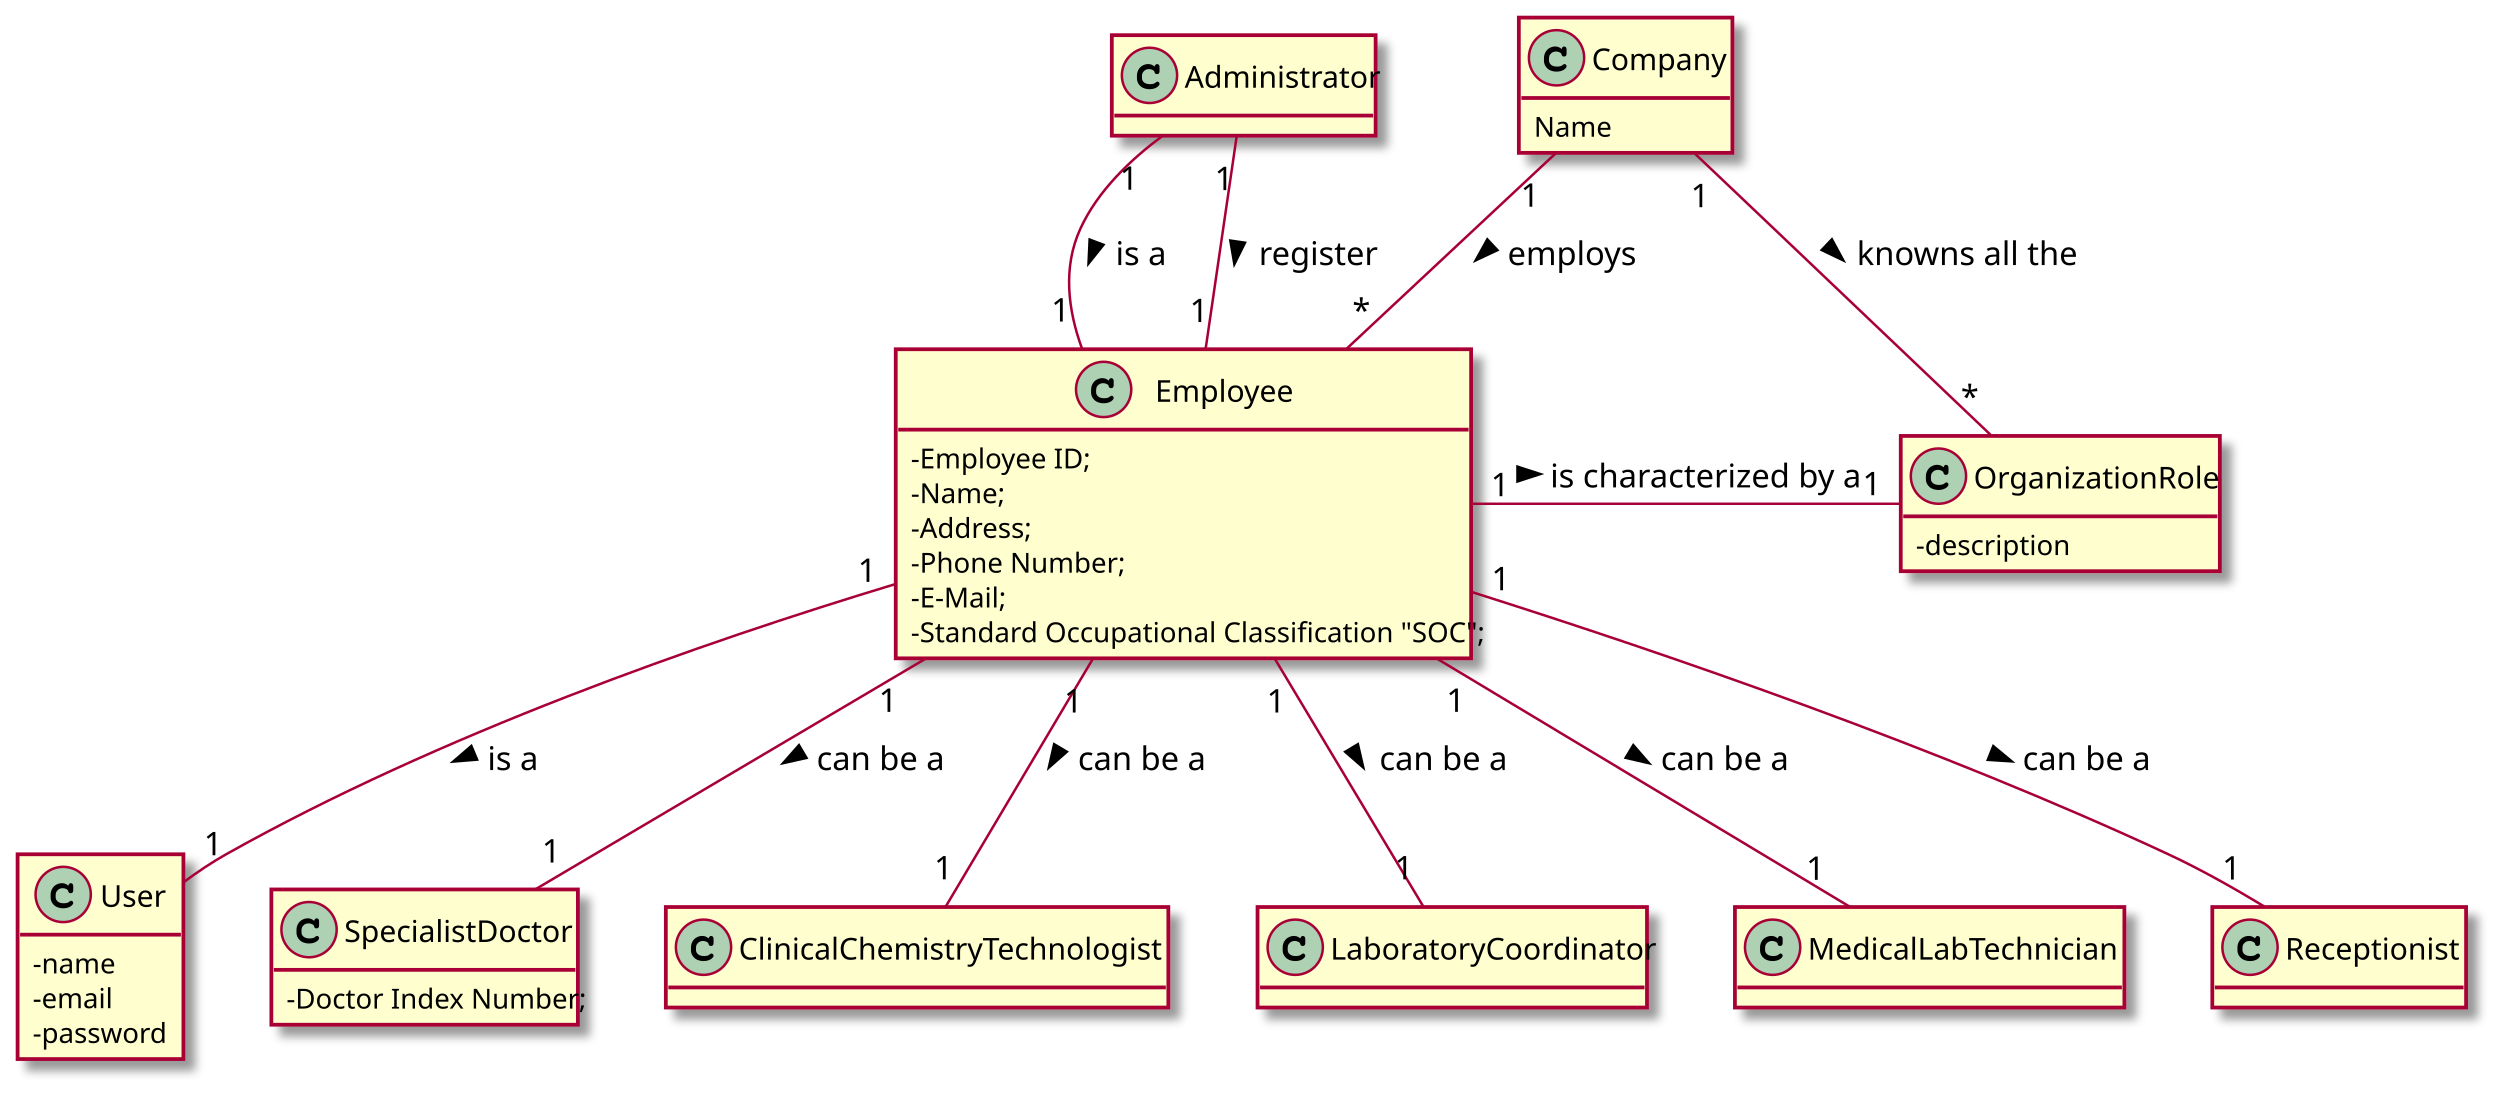
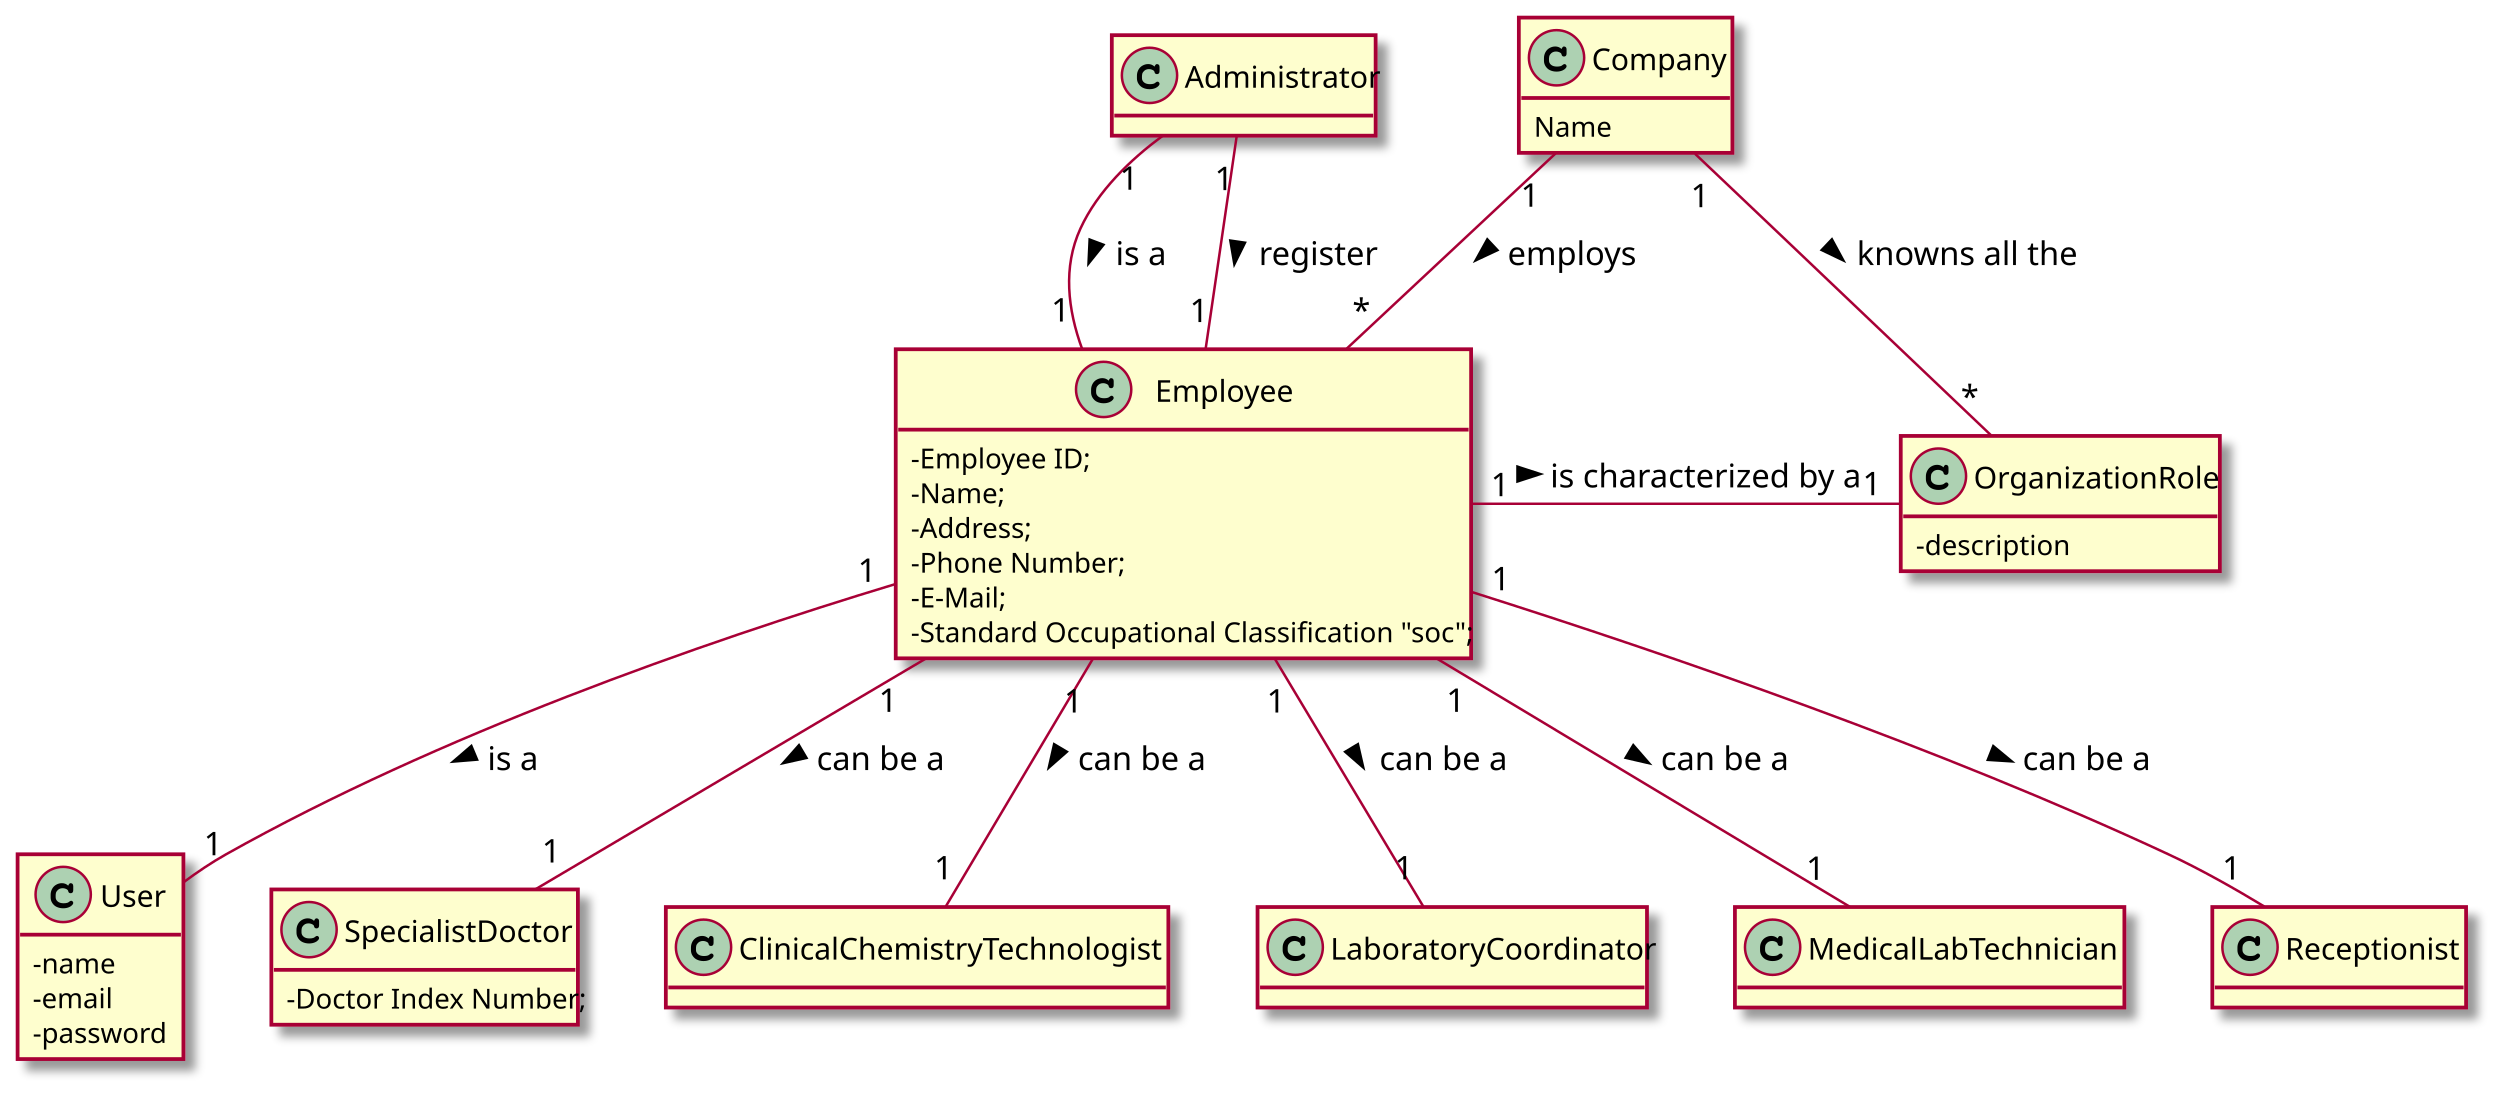
<svg xmlns="http://www.w3.org/2000/svg" contentScriptType="application/ecmascript" contentStyleType="text/css" height="435px" preserveAspectRatio="none" style="width:995px;height:435px;" version="1.1" viewBox="0 0 995 435" width="995px" zoomAndPan="magnify">
  <defs>
    <filter height="300%" id="f6pg0iyoxaabe" width="300%" x="-1" y="-1">
      <feGaussianBlur result="blurOut" stdDeviation="2.0" />
      <feColorMatrix in="blurOut" result="blurOut2" type="matrix" values="0 0 0 0 0 0 0 0 0 0 0 0 0 0 0 0 0 0 .4 0" />
      <feOffset dx="4.0" dy="4.0" in="blurOut2" result="blurOut3" />
      <feBlend in="SourceGraphic" in2="blurOut3" mode="normal" />
    </filter>
  </defs>
  <g>
    <rect codeLine="6" fill="#FEFECE" filter="url(#f6pg0iyoxaabe)" height="81.508" id="User" style="stroke:#A80036;stroke-width:1.5;" width="66" x="7" y="340" />
    <ellipse cx="25.15" cy="356" fill="#ADD1B2" rx="11" ry="11" style="stroke:#A80036;stroke-width:1.0;" />
    <path d="M27.15,352.5 Q27.353,352 27.587,351.75 Q27.822,351.5 28.087,351.5 Q28.556,351.5 28.853,351.781 Q29.15,352.062 29.15,352.719 L29.15,354.281 Q29.15,354.938 28.869,355.219 Q28.587,355.5 28.15,355.5 Q27.759,355.5 27.509,355.328 Q27.259,355.156 27.15,354.703 Q27.103,354.391 26.931,354.219 Q26.619,353.891 26.056,353.703 Q25.494,353.5 24.931,353.5 Q24.228,353.5 23.634,353.781 Q23.056,354.062 22.603,354.688 Q22.15,355.312 22.15,356.172 L22.15,357.094 Q22.15,358.125 22.994,358.812 Q23.837,359.5 25.337,359.5 Q26.228,359.5 26.853,359.297 Q27.212,359.188 27.619,358.828 Q27.884,358.625 28.025,358.562 Q28.166,358.5 28.337,358.5 Q28.666,358.5 28.9,358.766 Q29.15,359.016 29.15,359.375 Q29.15,359.719 28.806,360.125 Q28.306,360.719 27.509,361.047 Q26.462,361.5 25.181,361.5 Q23.681,361.5 22.478,360.906 Q21.509,360.438 20.822,359.422 Q20.15,358.406 20.15,357.203 L20.15,356.109 Q20.15,354.859 20.744,353.766 Q21.353,352.672 22.4,352.094 Q23.462,351.5 24.65,351.5 Q25.369,351.5 25.994,351.75 Q26.619,352 27.15,352.5 Z " fill="#000000" />
    <text fill="#000000" font-family="sans-serif" font-size="12" lengthAdjust="spacing" textLength="27" x="39.85" y="360.91">User</text>
    <line style="stroke:#A80036;stroke-width:1.5;" x1="8" x2="72" y1="372" y2="372" />
    <text fill="#000000" font-family="sans-serif" font-size="11" lengthAdjust="spacing" textLength="30" x="13" y="387.419">-name</text>
    <text fill="#000000" font-family="sans-serif" font-size="11" lengthAdjust="spacing" textLength="28" x="13" y="401.255">-email</text>
    <text fill="#000000" font-family="sans-serif" font-size="11" lengthAdjust="spacing" textLength="54" x="13" y="415.091">-password</text>
    <rect codeLine="12" fill="#FEFECE" filter="url(#f6pg0iyoxaabe)" height="123.016" id="Employee" style="stroke:#A80036;stroke-width:1.5;" width="229" x="356.5" y="139" />
    <ellipse cx="439.25" cy="155" fill="#ADD1B2" rx="11" ry="11" style="stroke:#A80036;stroke-width:1.0;" />
    <path d="M441.25,151.5 Q441.453,151 441.688,150.75 Q441.922,150.5 442.188,150.5 Q442.656,150.5 442.953,150.781 Q443.25,151.062 443.25,151.719 L443.25,153.281 Q443.25,153.938 442.969,154.219 Q442.688,154.5 442.25,154.5 Q441.859,154.5 441.609,154.328 Q441.359,154.156 441.25,153.703 Q441.203,153.391 441.031,153.219 Q440.719,152.891 440.156,152.703 Q439.594,152.5 439.031,152.5 Q438.328,152.5 437.734,152.781 Q437.156,153.062 436.703,153.688 Q436.25,154.312 436.25,155.172 L436.25,156.094 Q436.25,157.125 437.094,157.812 Q437.938,158.5 439.438,158.5 Q440.328,158.5 440.953,158.297 Q441.312,158.188 441.719,157.828 Q441.984,157.625 442.125,157.562 Q442.266,157.5 442.438,157.5 Q442.766,157.5 443,157.766 Q443.25,158.016 443.25,158.375 Q443.25,158.719 442.906,159.125 Q442.406,159.719 441.609,160.047 Q440.562,160.5 439.281,160.5 Q437.781,160.5 436.578,159.906 Q435.609,159.438 434.922,158.422 Q434.25,157.406 434.25,156.203 L434.25,155.109 Q434.25,153.859 434.844,152.766 Q435.453,151.672 436.5,151.094 Q437.562,150.5 438.75,150.5 Q439.469,150.5 440.094,150.75 Q440.719,151 441.25,151.5 Z " fill="#000000" />
    <text fill="#000000" font-family="sans-serif" font-size="12" lengthAdjust="spacing" textLength="55" x="459.75" y="159.91">Employee</text>
    <line style="stroke:#A80036;stroke-width:1.5;" x1="357.5" x2="584.5" y1="171" y2="171" />
    <text fill="#000000" font-family="sans-serif" font-size="11" lengthAdjust="spacing" textLength="65" x="362.5" y="186.419">-Employee ID;</text>
    <text fill="#000000" font-family="sans-serif" font-size="11" lengthAdjust="spacing" textLength="34" x="362.5" y="200.255">-Name;</text>
    <text fill="#000000" font-family="sans-serif" font-size="11" lengthAdjust="spacing" textLength="49" x="362.5" y="214.091">-Address;</text>
    <text fill="#000000" font-family="sans-serif" font-size="11" lengthAdjust="spacing" textLength="77" x="362.5" y="227.927">-Phone Number;</text>
    <text fill="#000000" font-family="sans-serif" font-size="11" lengthAdjust="spacing" textLength="35" x="362.5" y="241.763">-E-Mail;</text>
-     <text fill="#000000" font-family="sans-serif" font-size="11" lengthAdjust="spacing" textLength="217" x="362.5" y="255.599">-Standard Occupational Classification "SOC";</text>
+     <text fill="#000000" font-family="sans-serif" font-size="11" lengthAdjust="spacing" textLength="217" x="362.5" y="255.599">-Standard Occupational Classification "soc";</text>
    <rect codeLine="21" fill="#FEFECE" filter="url(#f6pg0iyoxaabe)" height="53.836" id="SpecialistDoctor" style="stroke:#A80036;stroke-width:1.5;" width="122" x="108" y="354" />
    <ellipse cx="123" cy="370" fill="#ADD1B2" rx="11" ry="11" style="stroke:#A80036;stroke-width:1.0;" />
    <path d="M125,366.5 Q125.203,366 125.438,365.75 Q125.672,365.5 125.938,365.5 Q126.406,365.5 126.703,365.781 Q127,366.062 127,366.719 L127,368.281 Q127,368.938 126.719,369.219 Q126.438,369.5 126,369.5 Q125.609,369.5 125.359,369.328 Q125.109,369.156 125,368.703 Q124.953,368.391 124.781,368.219 Q124.469,367.891 123.906,367.703 Q123.344,367.5 122.781,367.5 Q122.078,367.5 121.484,367.781 Q120.906,368.062 120.453,368.688 Q120,369.312 120,370.172 L120,371.094 Q120,372.125 120.844,372.812 Q121.688,373.5 123.188,373.5 Q124.078,373.5 124.703,373.297 Q125.062,373.188 125.469,372.828 Q125.734,372.625 125.875,372.562 Q126.016,372.5 126.188,372.5 Q126.516,372.5 126.75,372.766 Q127,373.016 127,373.375 Q127,373.719 126.656,374.125 Q126.156,374.719 125.359,375.047 Q124.312,375.5 123.031,375.5 Q121.531,375.5 120.328,374.906 Q119.359,374.438 118.672,373.422 Q118,372.406 118,371.203 L118,370.109 Q118,368.859 118.594,367.766 Q119.203,366.672 120.25,366.094 Q121.312,365.5 122.5,365.5 Q123.219,365.5 123.844,365.75 Q124.469,366 125,366.5 Z " fill="#000000" />
    <text fill="#000000" font-family="sans-serif" font-size="12" lengthAdjust="spacing" textLength="90" x="137" y="374.91">SpecialistDoctor</text>
    <line style="stroke:#A80036;stroke-width:1.5;" x1="109" x2="229" y1="386" y2="386" />
    <text fill="#000000" font-family="sans-serif" font-size="11" lengthAdjust="spacing" textLength="108" x="114" y="401.419">-Doctor Index Number;</text>
    <rect codeLine="25" fill="#FEFECE" filter="url(#f6pg0iyoxaabe)" height="53.836" id="OrganizationRole" style="stroke:#A80036;stroke-width:1.5;" width="127" x="756.5" y="173.5" />
    <ellipse cx="771.5" cy="189.5" fill="#ADD1B2" rx="11" ry="11" style="stroke:#A80036;stroke-width:1.0;" />
    <path d="M773.5,186 Q773.703,185.5 773.938,185.25 Q774.172,185 774.438,185 Q774.906,185 775.203,185.281 Q775.5,185.562 775.5,186.219 L775.5,187.781 Q775.5,188.438 775.219,188.719 Q774.938,189 774.5,189 Q774.109,189 773.859,188.828 Q773.609,188.656 773.5,188.203 Q773.453,187.891 773.281,187.719 Q772.969,187.391 772.406,187.203 Q771.844,187 771.281,187 Q770.578,187 769.984,187.281 Q769.406,187.562 768.953,188.188 Q768.5,188.812 768.5,189.672 L768.5,190.594 Q768.5,191.625 769.344,192.312 Q770.188,193 771.688,193 Q772.578,193 773.203,192.797 Q773.562,192.688 773.969,192.328 Q774.234,192.125 774.375,192.062 Q774.516,192 774.688,192 Q775.016,192 775.25,192.266 Q775.5,192.516 775.5,192.875 Q775.5,193.219 775.156,193.625 Q774.656,194.219 773.859,194.547 Q772.812,195 771.531,195 Q770.031,195 768.828,194.406 Q767.859,193.938 767.172,192.922 Q766.5,191.906 766.5,190.703 L766.5,189.609 Q766.5,188.359 767.094,187.266 Q767.703,186.172 768.75,185.594 Q769.812,185 771,185 Q771.719,185 772.344,185.25 Q772.969,185.5 773.5,186 Z " fill="#000000" />
    <text fill="#000000" font-family="sans-serif" font-size="12" lengthAdjust="spacing" textLength="95" x="785.5" y="194.41">OrganizationRole</text>
    <line style="stroke:#A80036;stroke-width:1.5;" x1="757.5" x2="882.5" y1="205.5" y2="205.5" />
    <text fill="#000000" font-family="sans-serif" font-size="11" lengthAdjust="spacing" textLength="57" x="762.5" y="220.919">-description</text>
    <rect codeLine="29" fill="#FEFECE" filter="url(#f6pg0iyoxaabe)" height="53.836" id="Company" style="stroke:#A80036;stroke-width:1.5;" width="85" x="604.5" y="7" />
    <ellipse cx="619.5" cy="23" fill="#ADD1B2" rx="11" ry="11" style="stroke:#A80036;stroke-width:1.0;" />
    <path d="M621.5,19.5 Q621.703,19 621.938,18.75 Q622.172,18.5 622.438,18.5 Q622.906,18.5 623.203,18.781 Q623.5,19.062 623.5,19.719 L623.5,21.281 Q623.5,21.938 623.219,22.219 Q622.938,22.5 622.5,22.5 Q622.109,22.5 621.859,22.328 Q621.609,22.156 621.5,21.703 Q621.453,21.391 621.281,21.219 Q620.969,20.891 620.406,20.703 Q619.844,20.5 619.281,20.5 Q618.578,20.5 617.984,20.781 Q617.406,21.062 616.953,21.688 Q616.5,22.312 616.5,23.172 L616.5,24.094 Q616.5,25.125 617.344,25.812 Q618.188,26.5 619.688,26.5 Q620.578,26.5 621.203,26.297 Q621.562,26.188 621.969,25.828 Q622.234,25.625 622.375,25.562 Q622.516,25.5 622.688,25.5 Q623.016,25.5 623.25,25.766 Q623.5,26.016 623.5,26.375 Q623.5,26.719 623.156,27.125 Q622.656,27.719 621.859,28.047 Q620.812,28.5 619.531,28.5 Q618.031,28.5 616.828,27.906 Q615.859,27.438 615.172,26.422 Q614.5,25.406 614.5,24.203 L614.5,23.109 Q614.5,21.859 615.094,20.766 Q615.703,19.672 616.75,19.094 Q617.812,18.5 619,18.5 Q619.719,18.5 620.344,18.75 Q620.969,19 621.5,19.5 Z " fill="#000000" />
    <text fill="#000000" font-family="sans-serif" font-size="12" lengthAdjust="spacing" textLength="53" x="633.5" y="27.91">Company</text>
    <line style="stroke:#A80036;stroke-width:1.5;" x1="605.5" x2="688.5" y1="39" y2="39" />
    <text fill="#000000" font-family="sans-serif" font-size="11" lengthAdjust="spacing" textLength="27" x="610.5" y="54.419">Name</text>
    <rect fill="#FEFECE" filter="url(#f6pg0iyoxaabe)" height="40" id="Administrator" style="stroke:#A80036;stroke-width:1.5;" width="105" x="442.5" y="14" />
    <ellipse cx="457.5" cy="30" fill="#ADD1B2" rx="11" ry="11" style="stroke:#A80036;stroke-width:1.0;" />
    <path d="M459.5,26.5 Q459.703,26 459.938,25.75 Q460.172,25.5 460.438,25.5 Q460.906,25.5 461.203,25.781 Q461.5,26.062 461.5,26.719 L461.5,28.281 Q461.5,28.938 461.219,29.219 Q460.938,29.5 460.5,29.5 Q460.109,29.5 459.859,29.328 Q459.609,29.156 459.5,28.703 Q459.453,28.391 459.281,28.219 Q458.969,27.891 458.406,27.703 Q457.844,27.5 457.281,27.5 Q456.578,27.5 455.984,27.781 Q455.406,28.062 454.953,28.688 Q454.5,29.312 454.5,30.172 L454.5,31.094 Q454.5,32.125 455.344,32.812 Q456.188,33.5 457.688,33.5 Q458.578,33.5 459.203,33.297 Q459.562,33.188 459.969,32.828 Q460.234,32.625 460.375,32.562 Q460.516,32.5 460.688,32.5 Q461.016,32.5 461.25,32.766 Q461.5,33.016 461.5,33.375 Q461.5,33.719 461.156,34.125 Q460.656,34.719 459.859,35.047 Q458.812,35.5 457.531,35.5 Q456.031,35.5 454.828,34.906 Q453.859,34.438 453.172,33.422 Q452.5,32.406 452.5,31.203 L452.5,30.109 Q452.5,28.859 453.094,27.766 Q453.703,26.672 454.75,26.094 Q455.812,25.5 457,25.5 Q457.719,25.5 458.344,25.75 Q458.969,26 459.5,26.5 Z " fill="#000000" />
    <text fill="#000000" font-family="sans-serif" font-size="12" lengthAdjust="spacing" textLength="73" x="471.5" y="34.91">Administrator</text>
    <line style="stroke:#A80036;stroke-width:1.5;" x1="443.5" x2="546.5" y1="46" y2="46" />
    <rect fill="#FEFECE" filter="url(#f6pg0iyoxaabe)" height="40" id="ClinicalChemistryTechnologist" style="stroke:#A80036;stroke-width:1.5;" width="200" x="265" y="361" />
    <ellipse cx="280" cy="377" fill="#ADD1B2" rx="11" ry="11" style="stroke:#A80036;stroke-width:1.0;" />
    <path d="M282,373.5 Q282.203,373 282.438,372.75 Q282.672,372.5 282.938,372.5 Q283.406,372.5 283.703,372.781 Q284,373.062 284,373.719 L284,375.281 Q284,375.938 283.719,376.219 Q283.438,376.5 283,376.5 Q282.609,376.5 282.359,376.328 Q282.109,376.156 282,375.703 Q281.953,375.391 281.781,375.219 Q281.469,374.891 280.906,374.703 Q280.344,374.5 279.781,374.5 Q279.078,374.5 278.484,374.781 Q277.906,375.062 277.453,375.688 Q277,376.312 277,377.172 L277,378.094 Q277,379.125 277.844,379.812 Q278.688,380.5 280.188,380.5 Q281.078,380.5 281.703,380.297 Q282.062,380.188 282.469,379.828 Q282.734,379.625 282.875,379.562 Q283.016,379.5 283.188,379.5 Q283.516,379.5 283.75,379.766 Q284,380.016 284,380.375 Q284,380.719 283.656,381.125 Q283.156,381.719 282.359,382.047 Q281.312,382.5 280.031,382.5 Q278.531,382.5 277.328,381.906 Q276.359,381.438 275.672,380.422 Q275,379.406 275,378.203 L275,377.109 Q275,375.859 275.594,374.766 Q276.203,373.672 277.25,373.094 Q278.312,372.5 279.5,372.5 Q280.219,372.5 280.844,372.75 Q281.469,373 282,373.5 Z " fill="#000000" />
    <text fill="#000000" font-family="sans-serif" font-size="12" lengthAdjust="spacing" textLength="168" x="294" y="381.91">ClinicalChemistryTechnologist</text>
    <line style="stroke:#A80036;stroke-width:1.5;" x1="266" x2="464" y1="393" y2="393" />
    <rect fill="#FEFECE" filter="url(#f6pg0iyoxaabe)" height="40" id="LaboratoryCoordinator" style="stroke:#A80036;stroke-width:1.5;" width="155" x="500.5" y="361" />
    <ellipse cx="515.5" cy="377" fill="#ADD1B2" rx="11" ry="11" style="stroke:#A80036;stroke-width:1.0;" />
    <path d="M517.5,373.5 Q517.703,373 517.938,372.75 Q518.172,372.5 518.438,372.5 Q518.906,372.5 519.203,372.781 Q519.5,373.062 519.5,373.719 L519.5,375.281 Q519.5,375.938 519.219,376.219 Q518.938,376.5 518.5,376.5 Q518.109,376.5 517.859,376.328 Q517.609,376.156 517.5,375.703 Q517.453,375.391 517.281,375.219 Q516.969,374.891 516.406,374.703 Q515.844,374.5 515.281,374.5 Q514.578,374.5 513.984,374.781 Q513.406,375.062 512.953,375.688 Q512.5,376.312 512.5,377.172 L512.5,378.094 Q512.5,379.125 513.344,379.812 Q514.188,380.5 515.688,380.5 Q516.578,380.5 517.203,380.297 Q517.562,380.188 517.969,379.828 Q518.234,379.625 518.375,379.562 Q518.516,379.5 518.688,379.5 Q519.016,379.5 519.25,379.766 Q519.5,380.016 519.5,380.375 Q519.5,380.719 519.156,381.125 Q518.656,381.719 517.859,382.047 Q516.812,382.5 515.531,382.5 Q514.031,382.5 512.828,381.906 Q511.859,381.438 511.172,380.422 Q510.5,379.406 510.5,378.203 L510.5,377.109 Q510.5,375.859 511.094,374.766 Q511.703,373.672 512.75,373.094 Q513.812,372.5 515,372.5 Q515.719,372.5 516.344,372.75 Q516.969,373 517.5,373.5 Z " fill="#000000" />
    <text fill="#000000" font-family="sans-serif" font-size="12" lengthAdjust="spacing" textLength="123" x="529.5" y="381.91">LaboratoryCoordinator</text>
    <line style="stroke:#A80036;stroke-width:1.5;" x1="501.5" x2="654.5" y1="393" y2="393" />
    <rect fill="#FEFECE" filter="url(#f6pg0iyoxaabe)" height="40" id="MedicalLabTechnician" style="stroke:#A80036;stroke-width:1.5;" width="155" x="690.5" y="361" />
    <ellipse cx="705.5" cy="377" fill="#ADD1B2" rx="11" ry="11" style="stroke:#A80036;stroke-width:1.0;" />
    <path d="M707.5,373.5 Q707.703,373 707.938,372.75 Q708.172,372.5 708.438,372.5 Q708.906,372.5 709.203,372.781 Q709.5,373.062 709.5,373.719 L709.5,375.281 Q709.5,375.938 709.219,376.219 Q708.938,376.5 708.5,376.5 Q708.109,376.5 707.859,376.328 Q707.609,376.156 707.5,375.703 Q707.453,375.391 707.281,375.219 Q706.969,374.891 706.406,374.703 Q705.844,374.5 705.281,374.5 Q704.578,374.5 703.984,374.781 Q703.406,375.062 702.953,375.688 Q702.5,376.312 702.5,377.172 L702.5,378.094 Q702.5,379.125 703.344,379.812 Q704.188,380.5 705.688,380.5 Q706.578,380.5 707.203,380.297 Q707.562,380.188 707.969,379.828 Q708.234,379.625 708.375,379.562 Q708.516,379.5 708.688,379.5 Q709.016,379.5 709.25,379.766 Q709.5,380.016 709.5,380.375 Q709.5,380.719 709.156,381.125 Q708.656,381.719 707.859,382.047 Q706.812,382.5 705.531,382.5 Q704.031,382.5 702.828,381.906 Q701.859,381.438 701.172,380.422 Q700.5,379.406 700.5,378.203 L700.5,377.109 Q700.5,375.859 701.094,374.766 Q701.703,373.672 702.75,373.094 Q703.812,372.5 705,372.5 Q705.719,372.5 706.344,372.75 Q706.969,373 707.5,373.5 Z " fill="#000000" />
    <text fill="#000000" font-family="sans-serif" font-size="12" lengthAdjust="spacing" textLength="123" x="719.5" y="381.91">MedicalLabTechnician</text>
    <line style="stroke:#A80036;stroke-width:1.5;" x1="691.5" x2="844.5" y1="393" y2="393" />
    <rect fill="#FEFECE" filter="url(#f6pg0iyoxaabe)" height="40" id="Receptionist" style="stroke:#A80036;stroke-width:1.5;" width="101" x="880.5" y="361" />
    <ellipse cx="895.5" cy="377" fill="#ADD1B2" rx="11" ry="11" style="stroke:#A80036;stroke-width:1.0;" />
    <path d="M897.5,373.5 Q897.703,373 897.938,372.75 Q898.172,372.5 898.438,372.5 Q898.906,372.5 899.203,372.781 Q899.5,373.062 899.5,373.719 L899.5,375.281 Q899.5,375.938 899.219,376.219 Q898.938,376.5 898.5,376.5 Q898.109,376.5 897.859,376.328 Q897.609,376.156 897.5,375.703 Q897.453,375.391 897.281,375.219 Q896.969,374.891 896.406,374.703 Q895.844,374.5 895.281,374.5 Q894.578,374.5 893.984,374.781 Q893.406,375.062 892.953,375.688 Q892.5,376.312 892.5,377.172 L892.5,378.094 Q892.5,379.125 893.344,379.812 Q894.188,380.5 895.688,380.5 Q896.578,380.5 897.203,380.297 Q897.562,380.188 897.969,379.828 Q898.234,379.625 898.375,379.562 Q898.516,379.5 898.688,379.5 Q899.016,379.5 899.25,379.766 Q899.5,380.016 899.5,380.375 Q899.5,380.719 899.156,381.125 Q898.656,381.719 897.859,382.047 Q896.812,382.5 895.531,382.5 Q894.031,382.5 892.828,381.906 Q891.859,381.438 891.172,380.422 Q890.5,379.406 890.5,378.203 L890.5,377.109 Q890.5,375.859 891.094,374.766 Q891.703,373.672 892.75,373.094 Q893.812,372.5 895,372.5 Q895.719,372.5 896.344,372.75 Q896.969,373 897.5,373.5 Z " fill="#000000" />
    <text fill="#000000" font-family="sans-serif" font-size="12" lengthAdjust="spacing" textLength="69" x="909.5" y="381.91">Receptionist</text>
    <line style="stroke:#A80036;stroke-width:1.5;" x1="881.5" x2="980.5" y1="393" y2="393" />
    <path codeLine="32" d="M674.62,61.2 C684.52,70.6 695.76,81.27 706,91 C735.51,119.05 769.29,151.2 792.37,173.18 " fill="none" id="Company-OrganizationRole" style="stroke:#A80036;stroke-width:1.0;" />
    <polygon fill="#000000" points="733.623,103.621,729.094,95.258,725.043,99.518,733.623,103.621" style="stroke:#000000;stroke-width:1.0;" />
    <text fill="#000000" font-family="sans-serif" font-size="13" lengthAdjust="spacing" textLength="83" x="739" y="105.495">knowns all the</text>
    <text fill="#000000" font-family="sans-serif" font-size="13" lengthAdjust="spacing" textLength="7" x="672.896" y="82.451">1</text>
    <text fill="#000000" font-family="sans-serif" font-size="13" lengthAdjust="spacing" textLength="5" x="780.402" y="162.567">*</text>
    <path codeLine="33" d="M585.76,200.5 C642.38,200.5 708.55,200.5 756.09,200.5 " fill="none" id="Employee-OrganizationRole" style="stroke:#A80036;stroke-width:1.0;" />
    <polygon fill="#000000" points="613,188.676,603.955,185.737,603.955,191.615,613,188.676" style="stroke:#000000;stroke-width:1.0;" />
    <text fill="#000000" font-family="sans-serif" font-size="13" lengthAdjust="spacing" textLength="121" x="617" y="193.995">is characterized by a</text>
    <text fill="#000000" font-family="sans-serif" font-size="13" lengthAdjust="spacing" textLength="7" x="593.336" y="197.493">1</text>
    <text fill="#000000" font-family="sans-serif" font-size="13" lengthAdjust="spacing" textLength="7" x="741.296" y="197.1">1</text>
    <path codeLine="34" d="M356.33,232.47 C278.41,256.04 174.53,292.53 90,340 C84.28,343.21 78.54,347.07 73.1,351.1 " fill="none" id="Employee-User" style="stroke:#A80036;stroke-width:1.0;" />
    <polygon fill="#000000" points="180.388,303.107,189.866,302.324,187.596,296.902,180.388,303.107" style="stroke:#000000;stroke-width:1.0;" />
    <text fill="#000000" font-family="sans-serif" font-size="13" lengthAdjust="spacing" textLength="21" x="194" y="306.495">is a</text>
    <text fill="#000000" font-family="sans-serif" font-size="13" lengthAdjust="spacing" textLength="7" x="341.39" y="231.587">1</text>
    <text fill="#000000" font-family="sans-serif" font-size="13" lengthAdjust="spacing" textLength="7" x="81.106" y="340.397">1</text>
    <path codeLine="35" d="M619.11,61.07 C596.82,81.9 564.67,111.95 536.01,138.74 " fill="none" id="Company-Employee" style="stroke:#A80036;stroke-width:1.0;" />
    <polygon fill="#000000" points="587.347,103.59,595.962,99.561,591.948,95.267,587.347,103.59" style="stroke:#000000;stroke-width:1.0;" />
    <text fill="#000000" font-family="sans-serif" font-size="13" lengthAdjust="spacing" textLength="49" x="600" y="105.495">employs</text>
    <text fill="#000000" font-family="sans-serif" font-size="13" lengthAdjust="spacing" textLength="7" x="605.243" y="82.293">1</text>
    <text fill="#000000" font-family="sans-serif" font-size="13" lengthAdjust="spacing" textLength="5" x="538.238" y="128.189">*</text>
    <path codeLine="36" d="M462.69,54.08 C450.02,63.45 436.89,75.97 430,91 C422.99,106.28 424.92,123.14 430.7,138.92 " fill="none" id="Administrator-Employee" style="stroke:#A80036;stroke-width:1.0;" />
    <polygon fill="#000000" points="433.236,104.854,439.177,97.428,433.677,95.354,433.236,104.854" style="stroke:#000000;stroke-width:1.0;" />
    <text fill="#000000" font-family="sans-serif" font-size="13" lengthAdjust="spacing" textLength="21" x="444" y="105.495">is a</text>
    <text fill="#000000" font-family="sans-serif" font-size="13" lengthAdjust="spacing" textLength="7" x="445.618" y="75.522">1</text>
    <text fill="#000000" font-family="sans-serif" font-size="13" lengthAdjust="spacing" textLength="7" x="418.362" y="127.956">1</text>
    <path codeLine="42" d="M492.2,54.19 C489.18,74.87 484.23,108.84 479.86,138.74 " fill="none" id="Administrator-Employee-1" style="stroke:#A80036;stroke-width:1.0;" />
    <polygon fill="#000000" points="491.278,105.123,495.492,96.597,489.676,95.749,491.278,105.123" style="stroke:#000000;stroke-width:1.0;" />
    <text fill="#000000" font-family="sans-serif" font-size="13" lengthAdjust="spacing" textLength="43" x="501" y="105.495">register</text>
    <text fill="#000000" font-family="sans-serif" font-size="13" lengthAdjust="spacing" textLength="7" x="483.428" y="75.663">1</text>
    <text fill="#000000" font-family="sans-serif" font-size="13" lengthAdjust="spacing" textLength="7" x="473.48" y="128.189">1</text>
    <path codeLine="37" d="M434.82,262.43 C414.43,296.77 390.33,337.35 376.44,360.74 " fill="none" id="Employee-ClinicalChemistryTechnologist" style="stroke:#A80036;stroke-width:1.0;" />
    <polygon fill="#000000" points="417.447,305.475,424.592,299.198,419.538,296.197,417.447,305.475" style="stroke:#000000;stroke-width:1.0;" />
    <text fill="#000000" font-family="sans-serif" font-size="13" lengthAdjust="spacing" textLength="50" x="429" y="306.495">can be a</text>
    <text fill="#000000" font-family="sans-serif" font-size="13" lengthAdjust="spacing" textLength="7" x="423.48" y="283.592">1</text>
    <text fill="#000000" font-family="sans-serif" font-size="13" lengthAdjust="spacing" textLength="7" x="371.772" y="349.985">1</text>
    <path codeLine="38" d="M507.52,262.43 C528.11,296.77 552.43,337.35 566.45,360.74 " fill="none" id="Employee-LaboratoryCoordinator" style="stroke:#A80036;stroke-width:1.0;" />
    <polygon fill="#000000" points="542.571,305.464,540.441,296.195,535.399,299.217,542.571,305.464" style="stroke:#000000;stroke-width:1.0;" />
    <text fill="#000000" font-family="sans-serif" font-size="13" lengthAdjust="spacing" textLength="50" x="549" y="306.495">can be a</text>
    <text fill="#000000" font-family="sans-serif" font-size="13" lengthAdjust="spacing" textLength="7" x="504.132" y="283.592">1</text>
    <text fill="#000000" font-family="sans-serif" font-size="13" lengthAdjust="spacing" textLength="7" x="555.029" y="349.985">1</text>
    <path codeLine="39" d="M571.97,262.18 C629.31,296.65 697.23,337.46 736.2,360.89 " fill="none" id="Employee-MedicalLabTechnician" style="stroke:#A80036;stroke-width:1.0;" />
    <polygon fill="#000000" points="656.285,303.752,650.047,296.573,647.019,301.611,656.285,303.752" style="stroke:#000000;stroke-width:1.0;" />
    <text fill="#000000" font-family="sans-serif" font-size="13" lengthAdjust="spacing" textLength="50" x="661" y="306.495">can be a</text>
    <text fill="#000000" font-family="sans-serif" font-size="13" lengthAdjust="spacing" textLength="7" x="575.631" y="283.315">1</text>
    <text fill="#000000" font-family="sans-serif" font-size="13" lengthAdjust="spacing" textLength="7" x="718.831" y="350.179">1</text>
    <path codeLine="40" d="M585.66,235.59 C665.07,260.73 772.37,297.81 863,340 C875.91,346.01 889.56,353.74 901.21,360.8 " fill="none" id="Employee-Receptionist" style="stroke:#A80036;stroke-width:1.0;" />
    <polygon fill="#000000" points="800.648,303.02,793.324,296.952,791.156,302.416,800.648,303.02" style="stroke:#000000;stroke-width:1.0;" />
    <text fill="#000000" font-family="sans-serif" font-size="13" lengthAdjust="spacing" textLength="50" x="805" y="306.495">can be a</text>
    <text fill="#000000" font-family="sans-serif" font-size="13" lengthAdjust="spacing" textLength="7" x="593.599" y="234.917">1</text>
    <text fill="#000000" font-family="sans-serif" font-size="13" lengthAdjust="spacing" textLength="7" x="884.431" y="350.063">1</text>
    <path codeLine="41" d="M368.34,262.18 C315.5,293.41 253.83,329.86 213.24,353.85 " fill="none" id="Employee-SpecialistDoctor" style="stroke:#A80036;stroke-width:1.0;" />
    <polygon fill="#000000" points="311.696,303.72,320.978,301.648,317.987,296.587,311.696,303.72" style="stroke:#000000;stroke-width:1.0;" />
    <text fill="#000000" font-family="sans-serif" font-size="13" lengthAdjust="spacing" textLength="50" x="325" y="306.495">can be a</text>
    <text fill="#000000" font-family="sans-serif" font-size="13" lengthAdjust="spacing" textLength="7" x="349.729" y="283.315">1</text>
    <text fill="#000000" font-family="sans-serif" font-size="13" lengthAdjust="spacing" textLength="7" x="215.661" y="343.276">1</text>
  </g>
</svg>
